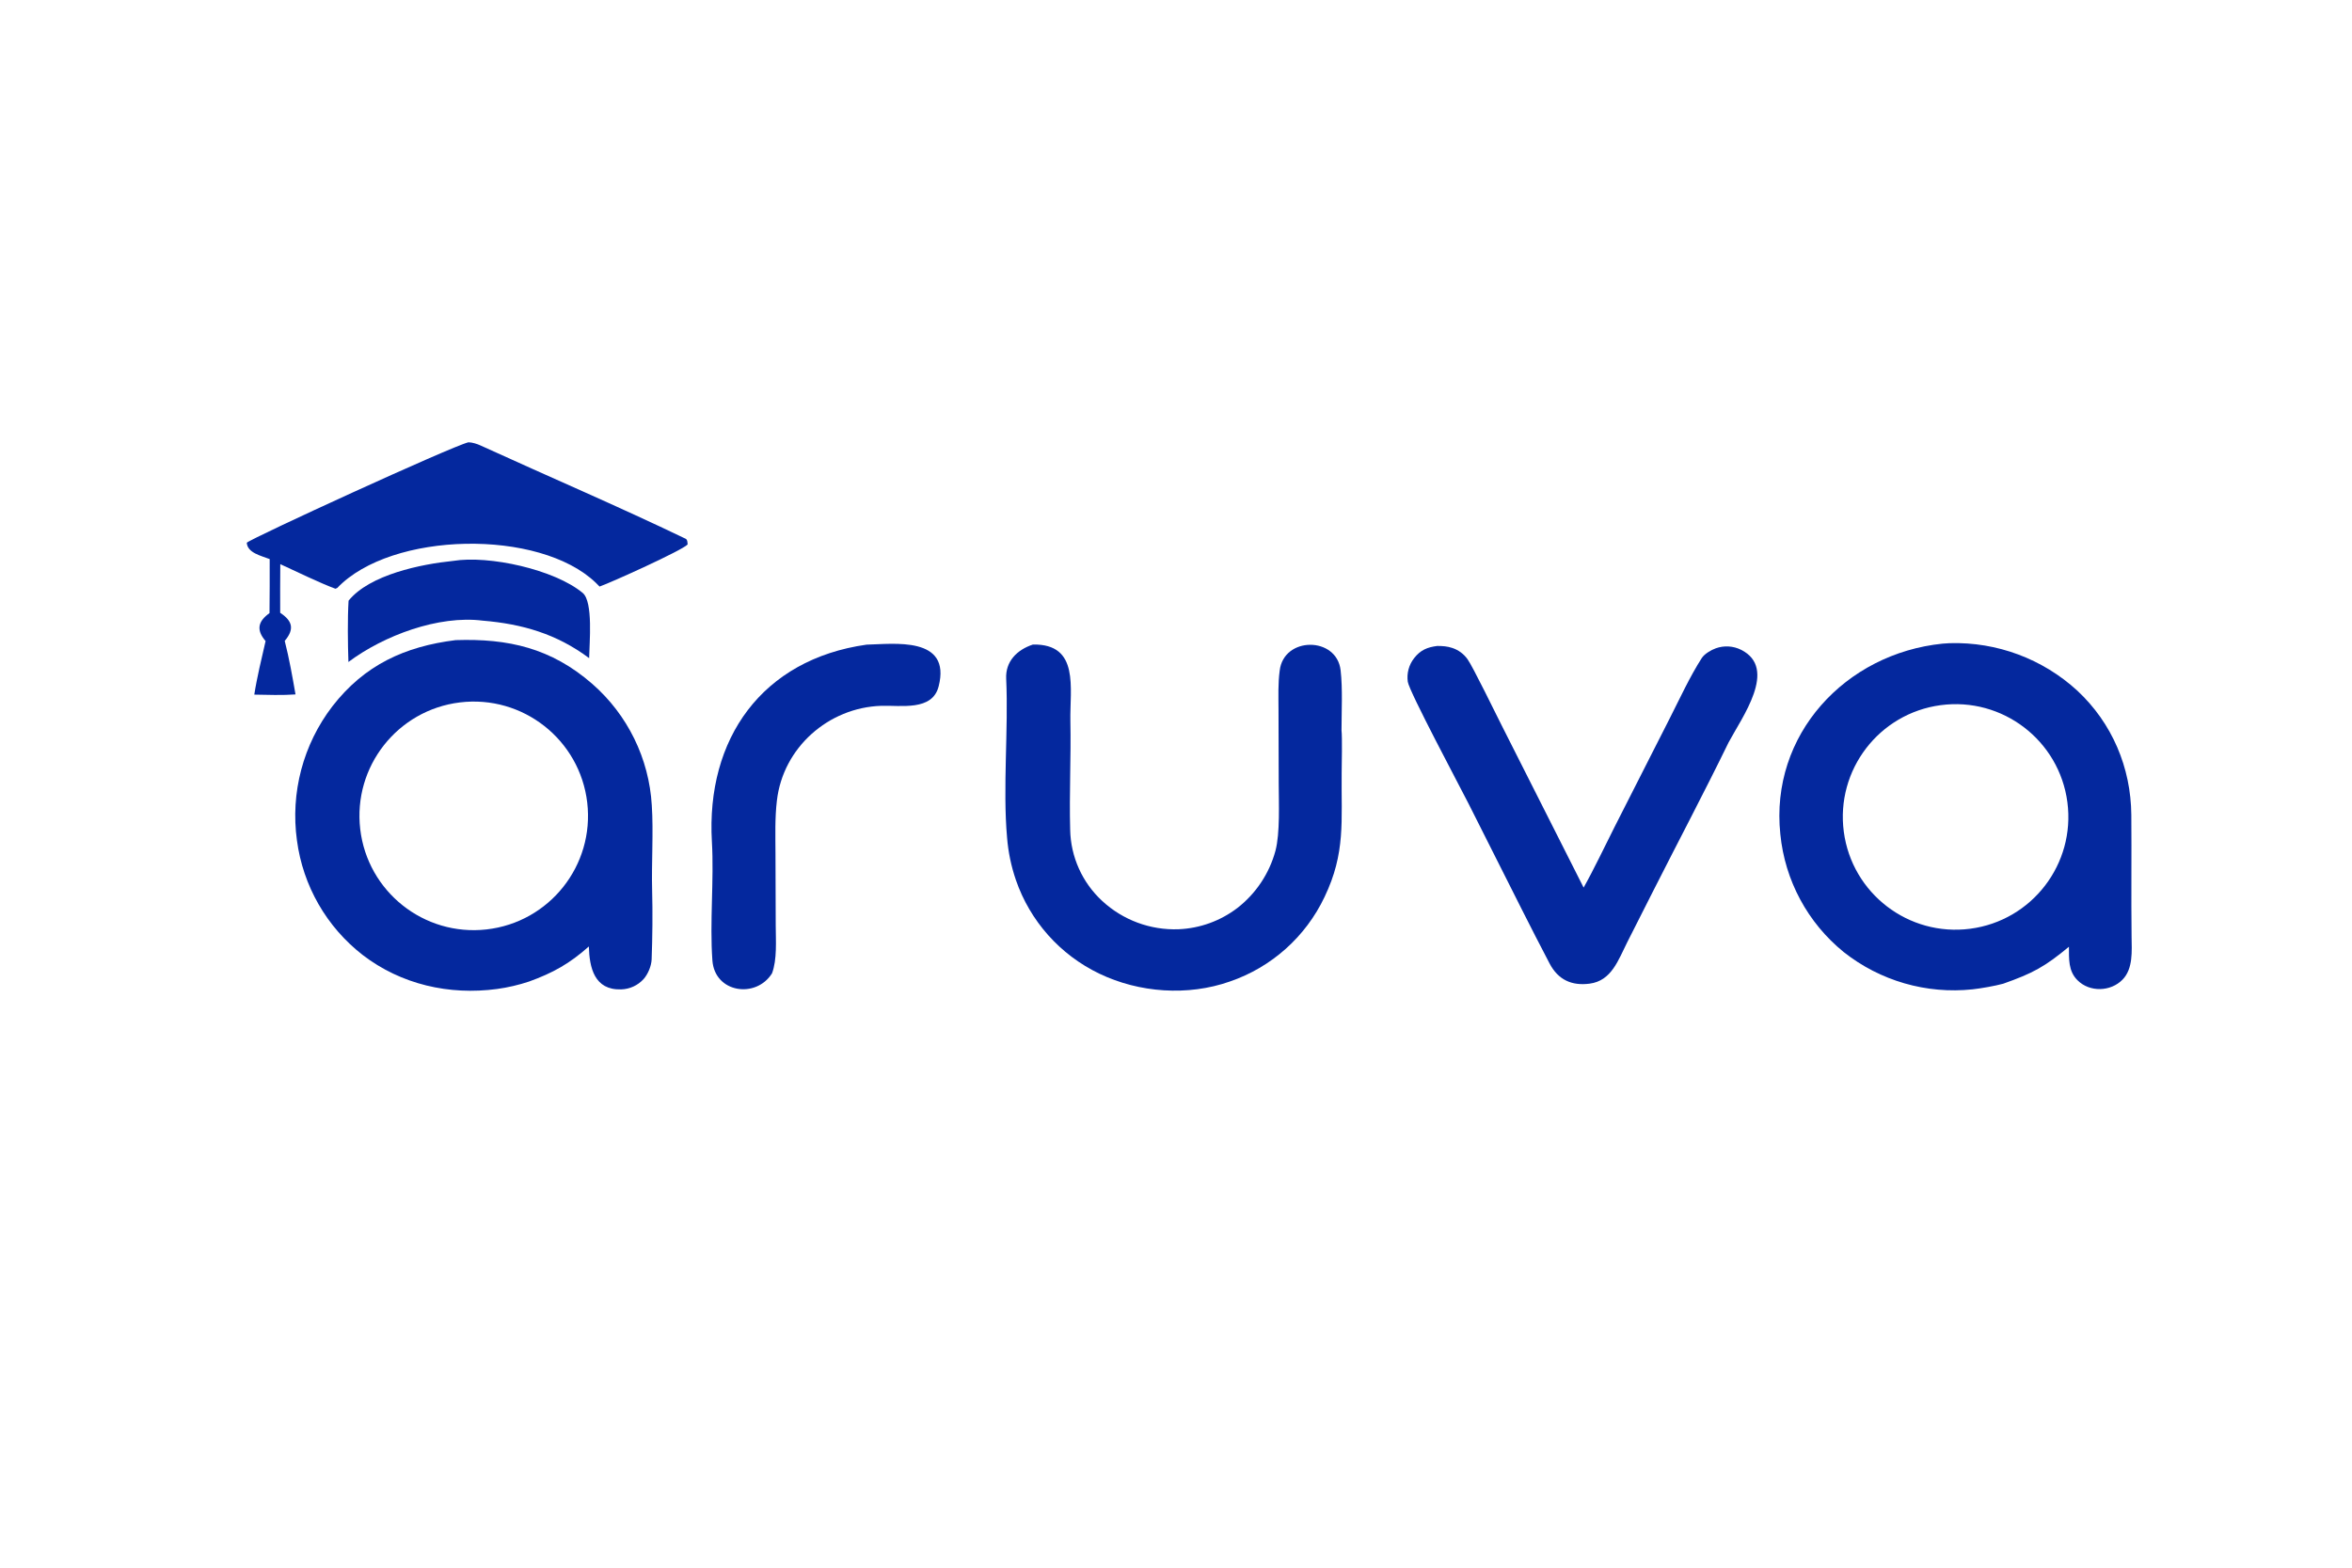
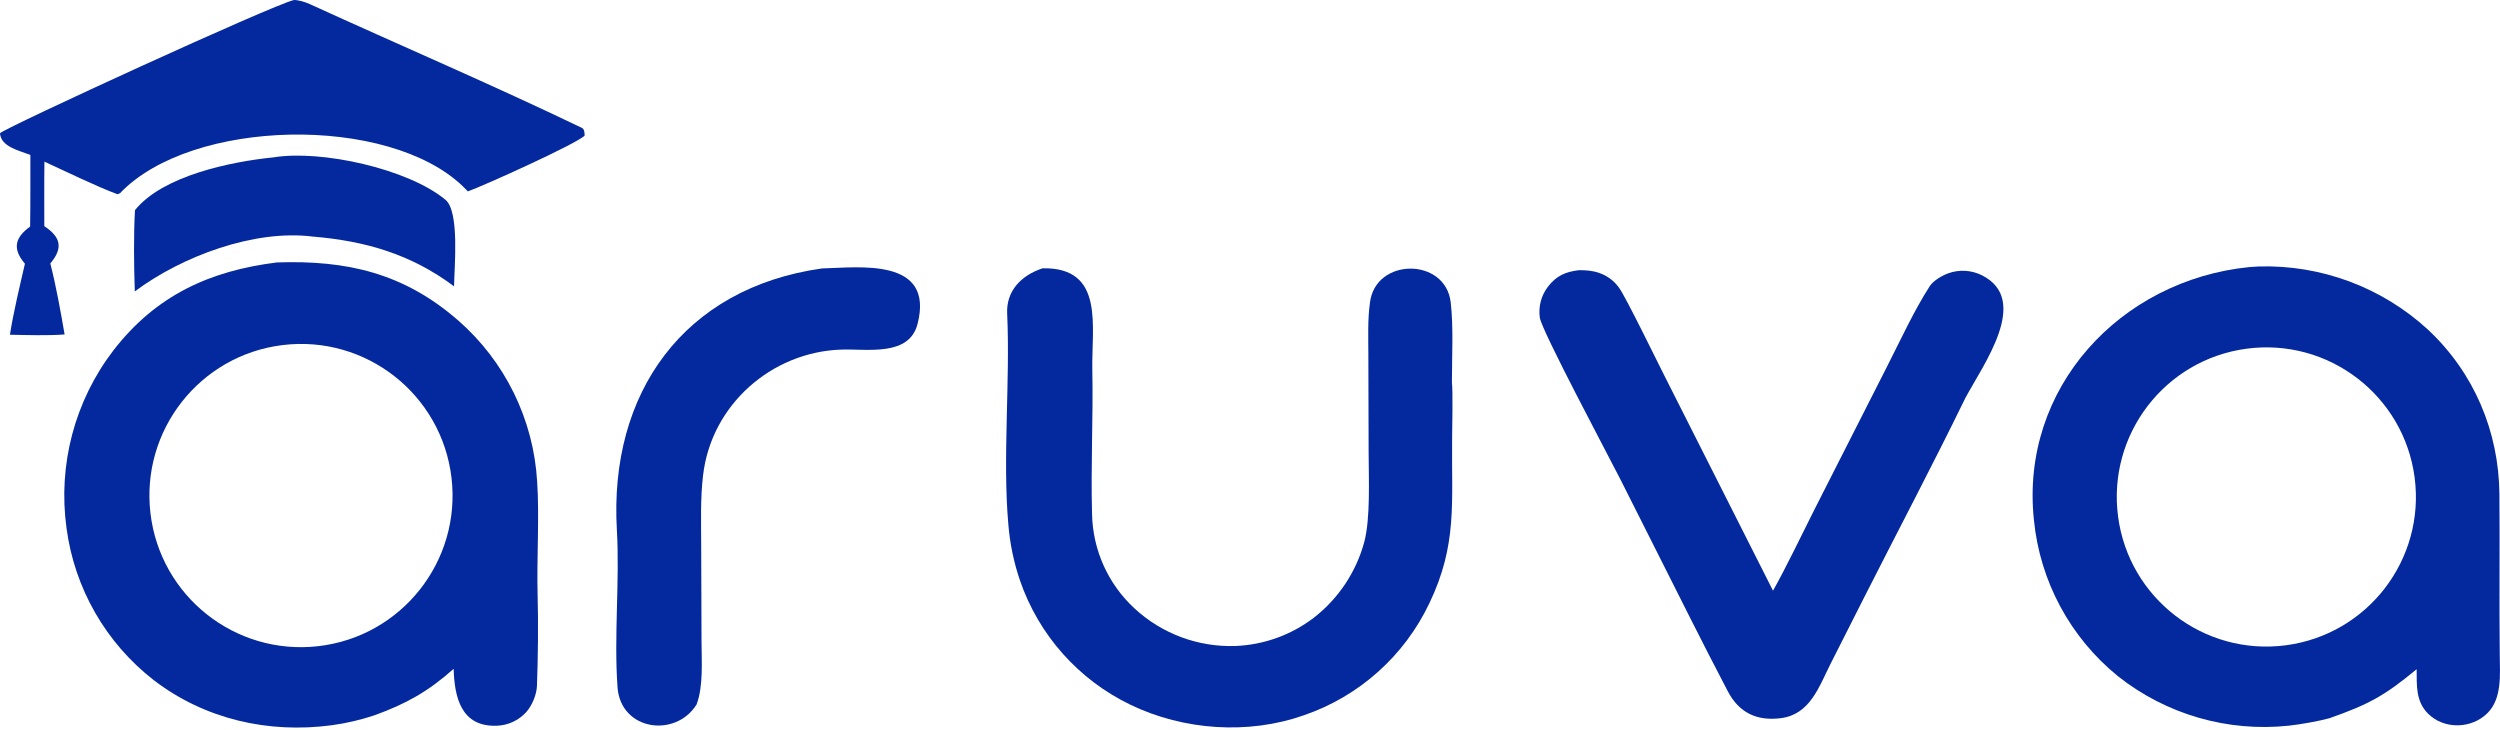
- <svg xmlns="http://www.w3.org/2000/svg" width="1536" height="1024" viewBox="0 0 1536 1024" fill="none">
-   <path d="M297.553 418.121C331.955 416.973 359.945 423.319 386.756 446.67C409.867 466.847 423.89 495.477 425.666 526.109C426.812 543.181 425.41 564.088 425.885 581.659C426.266 595.728 426.094 612.482 425.564 626.66C425.407 630.848 423.206 636.281 420.287 639.539C416.525 643.686 411.232 646.113 405.635 646.258C388.153 646.815 384.931 632.098 384.55 618.224C372.013 629.406 361.143 635.465 345.554 641.116C338.732 643.389 331.714 645.023 324.59 646C293.386 650.191 261.986 643.085 236.855 623.784C213.272 605.462 197.852 578.587 193.929 548.977C189.608 517.846 197.945 486.28 217.075 461.345C238.005 434.328 264.415 422.255 297.553 418.121ZM317.704 607.101C358.804 602.483 388.313 565.316 383.5 524.23C378.687 483.142 341.387 453.805 300.334 458.816C259.558 463.793 230.469 500.795 235.25 541.604C240.029 582.413 276.882 611.687 317.704 607.101Z" fill="#04289E" />
-   <path d="M1268.74 420.408C1270.26 420.269 1271.79 420.171 1273.32 420.112C1304.08 419.211 1333.97 430.351 1356.65 451.163C1379.36 472.375 1391.62 501.328 1391.88 532.298C1392.11 558.792 1391.73 585.364 1392.05 611.862C1392.16 621.224 1393.14 632.706 1386.15 639.878C1378.4 647.827 1364.68 648.251 1356.74 640.296C1350.65 634.261 1351.19 626.33 1351.13 618.419C1335.32 631.512 1327.58 635.711 1308.2 642.556C1302.95 644.002 1293.62 645.638 1288.25 646.22C1258.07 649.448 1227.84 640.702 1204.04 621.865C1180.53 602.777 1165.63 575.072 1162.67 544.927C1155.8 479.97 1205.12 426.835 1268.74 420.408ZM1286.68 606.648C1327.04 601.363 1355.45 564.336 1350.13 523.976C1344.8 483.617 1307.75 455.231 1267.41 460.6C1227.12 465.962 1198.79 502.953 1204.11 543.253C1209.43 583.553 1246.38 611.925 1286.68 606.648Z" fill="#04289E" />
-   <path d="M674.569 421.009C705.28 420.449 698.585 449.758 699.024 471.06C699.507 494.542 698.236 518.523 698.893 541.983C699.23 559.687 706.781 576.485 719.798 588.486C733.322 601.006 751.252 607.656 769.672 606.979C783.6 606.394 797.01 601.541 808.095 593.077C820.207 583.67 828.93 570.575 832.942 555.77C836.017 544.163 835.117 524.614 835.08 511.931L834.945 463.294C834.93 454.563 834.57 446.562 835.718 438.07C838.29 415.623 872.955 415.543 875.505 437.829C876.9 450.049 876.09 464.574 876.09 477.081C876.615 481.322 876.247 499.736 876.188 505.052C875.865 536.379 878.827 557.049 865.027 585.857C852.697 611.876 830.385 631.807 803.145 641.124C775.777 650.746 743.993 648.526 717.908 635.971C692.279 623.677 672.65 601.616 663.413 574.729C660.359 565.795 658.431 556.514 657.677 547.103C654.79 514.715 658.641 476.374 657.095 443.303C656.572 432.106 664.09 424.426 674.569 421.009Z" fill="#04289E" />
-   <path d="M938.625 421.933C942.052 421.937 945.157 422.13 948.45 423.243C952.477 424.576 955.965 427.163 958.417 430.626C961.8 435.325 977.16 466.889 980.663 473.778L1034.2 579.757C1040.66 568.323 1048.36 552.137 1054.39 540.196L1090.39 469.319C1096.96 456.424 1103.51 442.052 1111.36 429.832C1113.1 427.126 1117.46 424.563 1120.5 423.476C1125.93 421.524 1131.91 421.878 1137.07 424.456C1161.31 436.636 1137.5 468.676 1128.83 485.033C1113.13 517.279 1095.43 550.761 1079.16 582.914L1062.67 615.504C1056.88 626.905 1052.55 640.644 1038.11 642.519C1026.4 644.04 1017.56 639.984 1011.99 629.38C1005.78 617.562 999.75 605.712 993.727 593.814L959.032 524.911C953.422 513.82 920.295 451.732 919.372 445.327C918.592 439.835 920.085 434.262 923.512 429.9C927.69 424.558 932.167 422.735 938.625 421.933Z" fill="#04289E" />
-   <path d="M305.908 288.903C308.413 288.94 311.447 289.893 313.874 291.002C358.406 311.355 403.62 330.669 447.701 351.876C449.007 352.504 448.968 354.402 449.049 355.65C445.556 359.498 399.179 380.461 391.552 383.135C390.787 382.335 390.007 381.548 389.213 380.776C352.446 345.171 255.473 347.078 220.253 384.043L219.056 384.557C208.932 380.846 193.287 373.17 183.047 368.504C182.894 378.981 183.002 389.78 182.984 400.284C191.147 405.637 192.342 411.052 185.948 418.624C188.857 430.069 190.968 441.947 192.984 453.587C184.949 454.212 174.129 453.889 166.066 453.72C167.682 443.123 171.011 429.259 173.445 418.749C167.09 411.352 168.584 405.801 176.003 400.473C176.189 388.818 176.091 376.869 176.122 365.19C170.57 363.034 161.556 361.147 161.168 354.501C164.149 351.57 294.844 291.539 305.908 288.903Z" fill="#04289E" />
-   <path d="M565.909 421.081C583.393 420.701 621.49 415.278 612.973 448.399C608.815 464.572 588.416 460.614 575.437 461.041C541.044 462.177 511.355 488.317 507.363 522.941C505.996 534.274 506.404 546.07 506.44 557.703L506.596 604.485C506.625 614.434 507.576 626.734 504.165 635.791C493.758 652.434 466.788 648.623 465.241 627.356C463.417 602.287 466.374 574.77 464.918 549.912C460.969 482.47 497.791 430.685 565.909 421.081Z" fill="#04289E" />
-   <path d="M295.881 366.383C319.237 362.548 362.163 371.998 380.545 387.302C387.493 393.086 384.886 420.262 384.745 429.895C363.616 414.088 341.097 407.542 315.181 405.395C286.424 401.764 250.692 415.079 227.545 432.398C227.124 420.603 226.93 404.043 227.635 392.366C241.408 375.331 275.073 368.477 295.881 366.383Z" fill="#04289E" />
+ <svg xmlns="http://www.w3.org/2000/svg" width="1231" height="359" viewBox="0 0 1231 359" fill="none">
+   <path d="M136.384 129.218C170.787 128.07 198.776 134.416 225.587 157.767C248.698 177.944 262.721 206.573 264.497 237.206C265.644 254.278 264.241 275.184 264.717 292.756C265.098 306.825 264.925 323.579 264.395 337.757C264.238 341.945 262.037 347.378 259.119 350.636C255.357 354.783 250.063 357.21 244.467 357.355C226.984 357.912 223.762 343.195 223.381 329.321C210.844 340.503 199.975 346.562 184.386 352.213C177.564 354.486 170.545 356.12 163.422 357.097C132.217 361.287 100.817 354.182 75.686 334.881C52.104 316.559 36.683 289.684 32.761 260.074C28.44 228.942 36.777 197.377 55.906 172.442C76.837 145.425 103.246 133.352 136.384 129.218ZM156.535 318.198C197.635 313.58 227.144 276.413 222.331 235.326C217.519 194.239 180.219 164.902 139.165 169.913C98.389 174.89 69.301 211.892 74.081 252.701C78.861 293.51 115.714 322.784 156.535 318.198Z" fill="#04289E" />
+   <path d="M1107.57 131.505C1109.09 131.366 1110.62 131.268 1112.15 131.209C1142.91 130.307 1172.8 141.448 1195.48 162.26C1218.19 183.472 1230.45 212.425 1230.71 243.395C1230.94 269.889 1230.56 296.461 1230.88 322.959C1230.99 332.321 1231.97 343.803 1224.98 350.975C1217.23 358.924 1203.51 359.348 1195.57 351.393C1189.48 345.358 1190.02 337.427 1189.96 329.516C1174.15 342.609 1166.41 346.808 1147.03 353.653C1141.78 355.099 1132.45 356.735 1127.08 357.317C1096.9 360.545 1066.67 351.799 1042.87 332.962C1019.36 313.874 1004.46 286.169 1001.5 256.024C994.627 191.067 1043.95 137.932 1107.57 131.505ZM1125.51 317.745C1165.87 312.46 1194.28 275.433 1188.96 235.073C1183.63 194.714 1146.58 166.328 1106.24 171.697C1065.95 177.059 1037.62 214.05 1042.94 254.35C1048.26 294.65 1085.21 323.022 1125.51 317.745Z" fill="#04289E" />
+   <path d="M513.4 132.106C544.112 131.545 537.417 160.855 537.856 182.157C538.339 205.639 537.068 229.62 537.724 253.08C538.062 270.784 545.613 287.582 558.63 299.583C572.153 312.103 590.084 318.753 608.504 318.076C622.432 317.491 635.842 312.638 646.927 304.174C659.039 294.767 667.762 281.672 671.774 266.866C674.849 255.26 673.949 235.711 673.911 223.028L673.777 174.391C673.762 165.66 673.402 157.659 674.549 149.166C677.122 126.72 711.787 126.64 714.337 148.926C715.732 161.146 714.922 175.671 714.922 188.178C715.447 192.419 715.079 210.833 715.019 216.149C714.697 247.476 717.659 268.146 703.859 296.954C691.529 322.973 669.217 342.904 641.977 352.221C614.609 361.843 582.825 359.623 556.74 347.068C531.111 334.774 511.481 312.713 502.245 285.826C499.19 276.892 497.263 267.611 496.509 258.2C493.621 225.812 497.473 187.471 495.927 154.4C495.403 143.203 502.921 135.523 513.4 132.106Z" fill="#04289E" />
+   <path d="M777.457 133.03C780.884 133.034 783.989 133.227 787.282 134.34C791.309 135.673 794.797 138.26 797.249 141.723C800.632 146.422 815.992 177.986 819.494 184.875L873.029 290.854C879.487 279.42 887.197 263.234 893.227 251.293L929.219 180.416C935.797 167.521 942.344 153.148 950.196 140.929C951.936 138.223 956.294 135.66 959.332 134.573C964.762 132.621 970.747 132.975 975.907 135.553C1000.14 147.733 976.334 179.772 967.664 196.129C951.967 228.376 934.267 261.857 917.992 294.011L901.499 326.601C895.717 338.002 891.382 351.741 876.944 353.616C865.229 355.137 856.394 351.081 850.821 340.477C844.611 328.659 838.582 316.809 832.559 304.91L797.864 236.008C792.254 224.917 759.126 162.829 758.204 156.424C757.424 150.932 758.917 145.359 762.344 140.997C766.522 135.655 770.999 133.832 777.457 133.03Z" fill="#04289E" />
+   <path d="M144.739 0C147.244 0.037 150.279 0.99 152.705 2.099C197.237 22.452 242.452 41.766 286.533 62.973C287.839 63.601 287.8 65.499 287.881 66.747C284.388 70.594 238.01 91.558 230.383 94.232C229.618 93.432 228.838 92.645 228.044 91.873C191.278 56.267 94.305 58.175 59.085 95.14L57.888 95.654C47.764 91.942 32.119 84.267 21.878 79.6C21.725 90.078 21.834 100.877 21.815 111.38C29.979 116.734 31.174 122.149 24.779 129.721C27.689 141.166 29.8 153.044 31.816 164.684C23.781 165.309 12.961 164.986 4.897 164.817C6.514 154.22 9.842 140.356 12.277 129.845C5.922 122.449 7.415 116.898 14.834 111.57C15.02 99.915 14.923 87.966 14.954 76.287C9.402 74.131 0.388 72.244 0 65.597C2.981 62.667 133.675 2.636 144.739 0Z" fill="#04289E" />
+   <path d="M404.74 132.178C422.224 131.798 460.321 126.375 451.805 159.496C447.647 175.669 427.248 171.711 414.268 172.138C379.876 173.273 350.187 199.414 346.194 234.037C344.828 245.371 345.235 257.167 345.271 268.799L345.427 315.582C345.456 325.531 346.407 337.831 342.996 346.888C332.589 363.531 305.619 359.719 304.072 338.453C302.248 313.384 305.205 285.867 303.75 261.009C299.8 193.567 336.623 141.781 404.74 132.178Z" fill="#04289E" />
+   <path d="M134.712 77.48C158.068 73.645 200.994 83.095 219.377 98.399C226.324 104.183 223.718 131.358 223.577 140.992C202.447 125.184 179.928 118.639 154.013 116.492C125.256 112.861 89.523 126.176 66.376 143.495C65.955 131.7 65.761 115.14 66.466 103.463C80.239 86.428 113.904 79.574 134.712 77.48Z" fill="#04289E" />
</svg>
